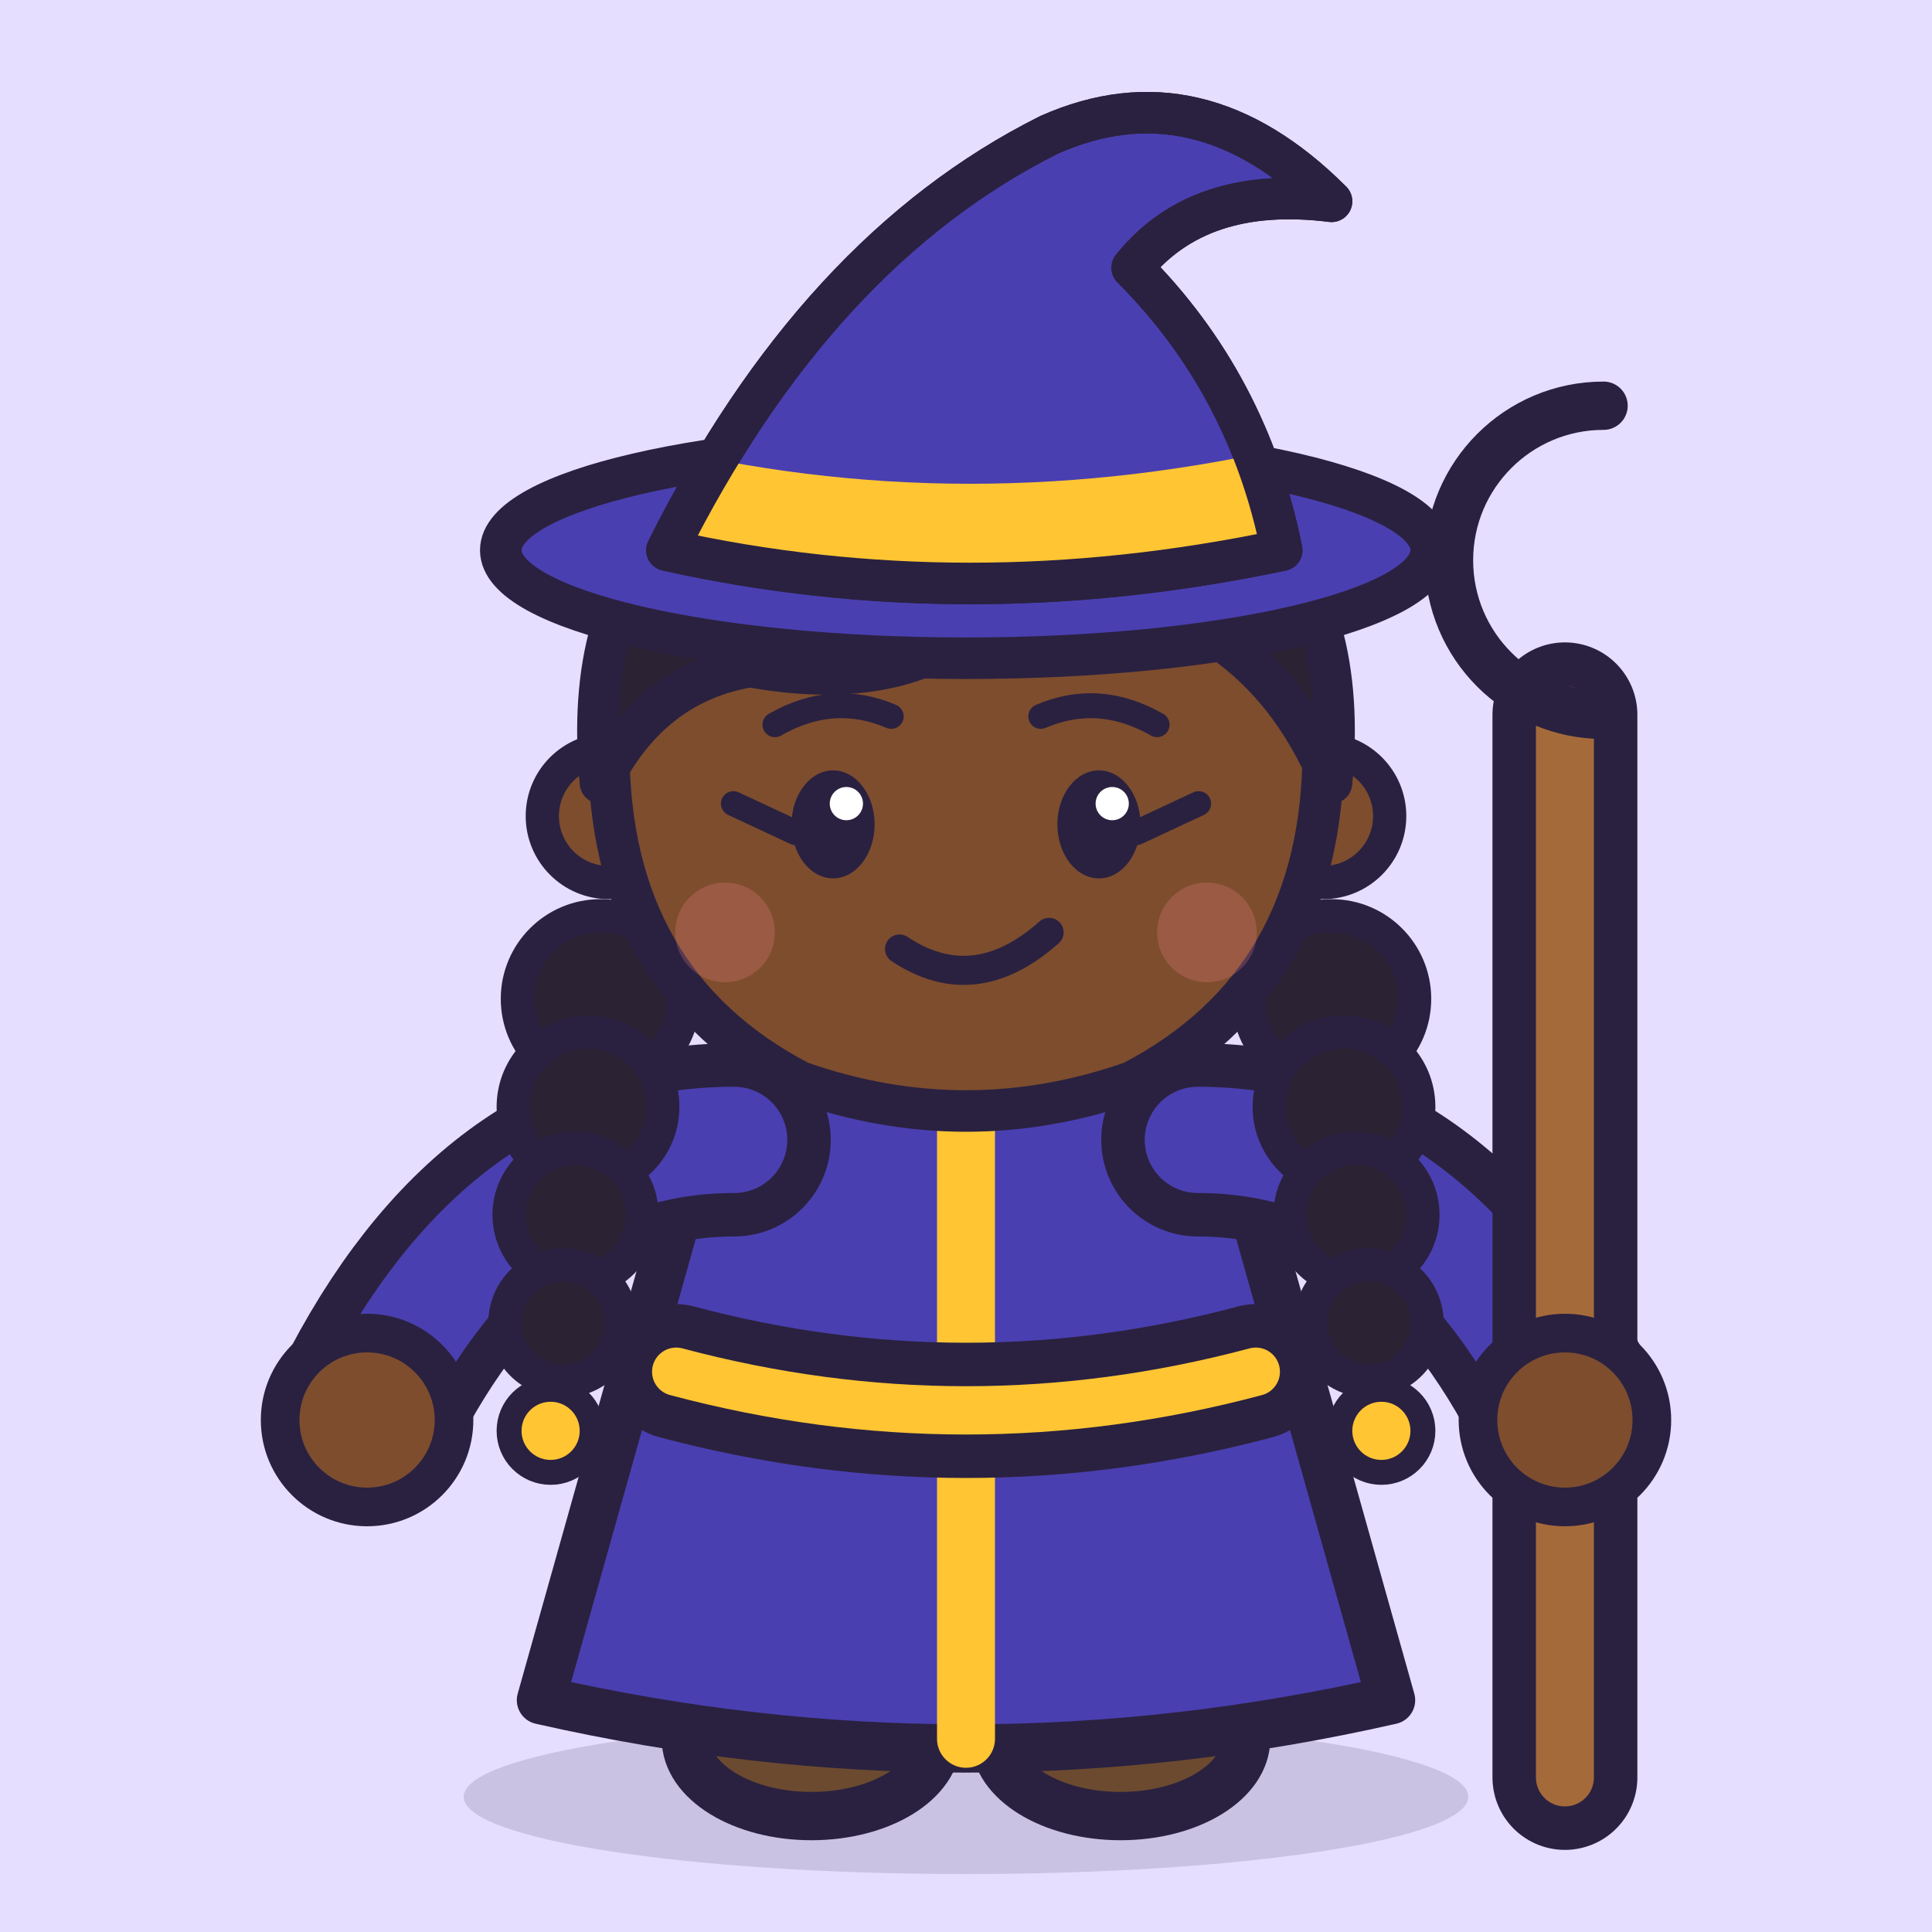
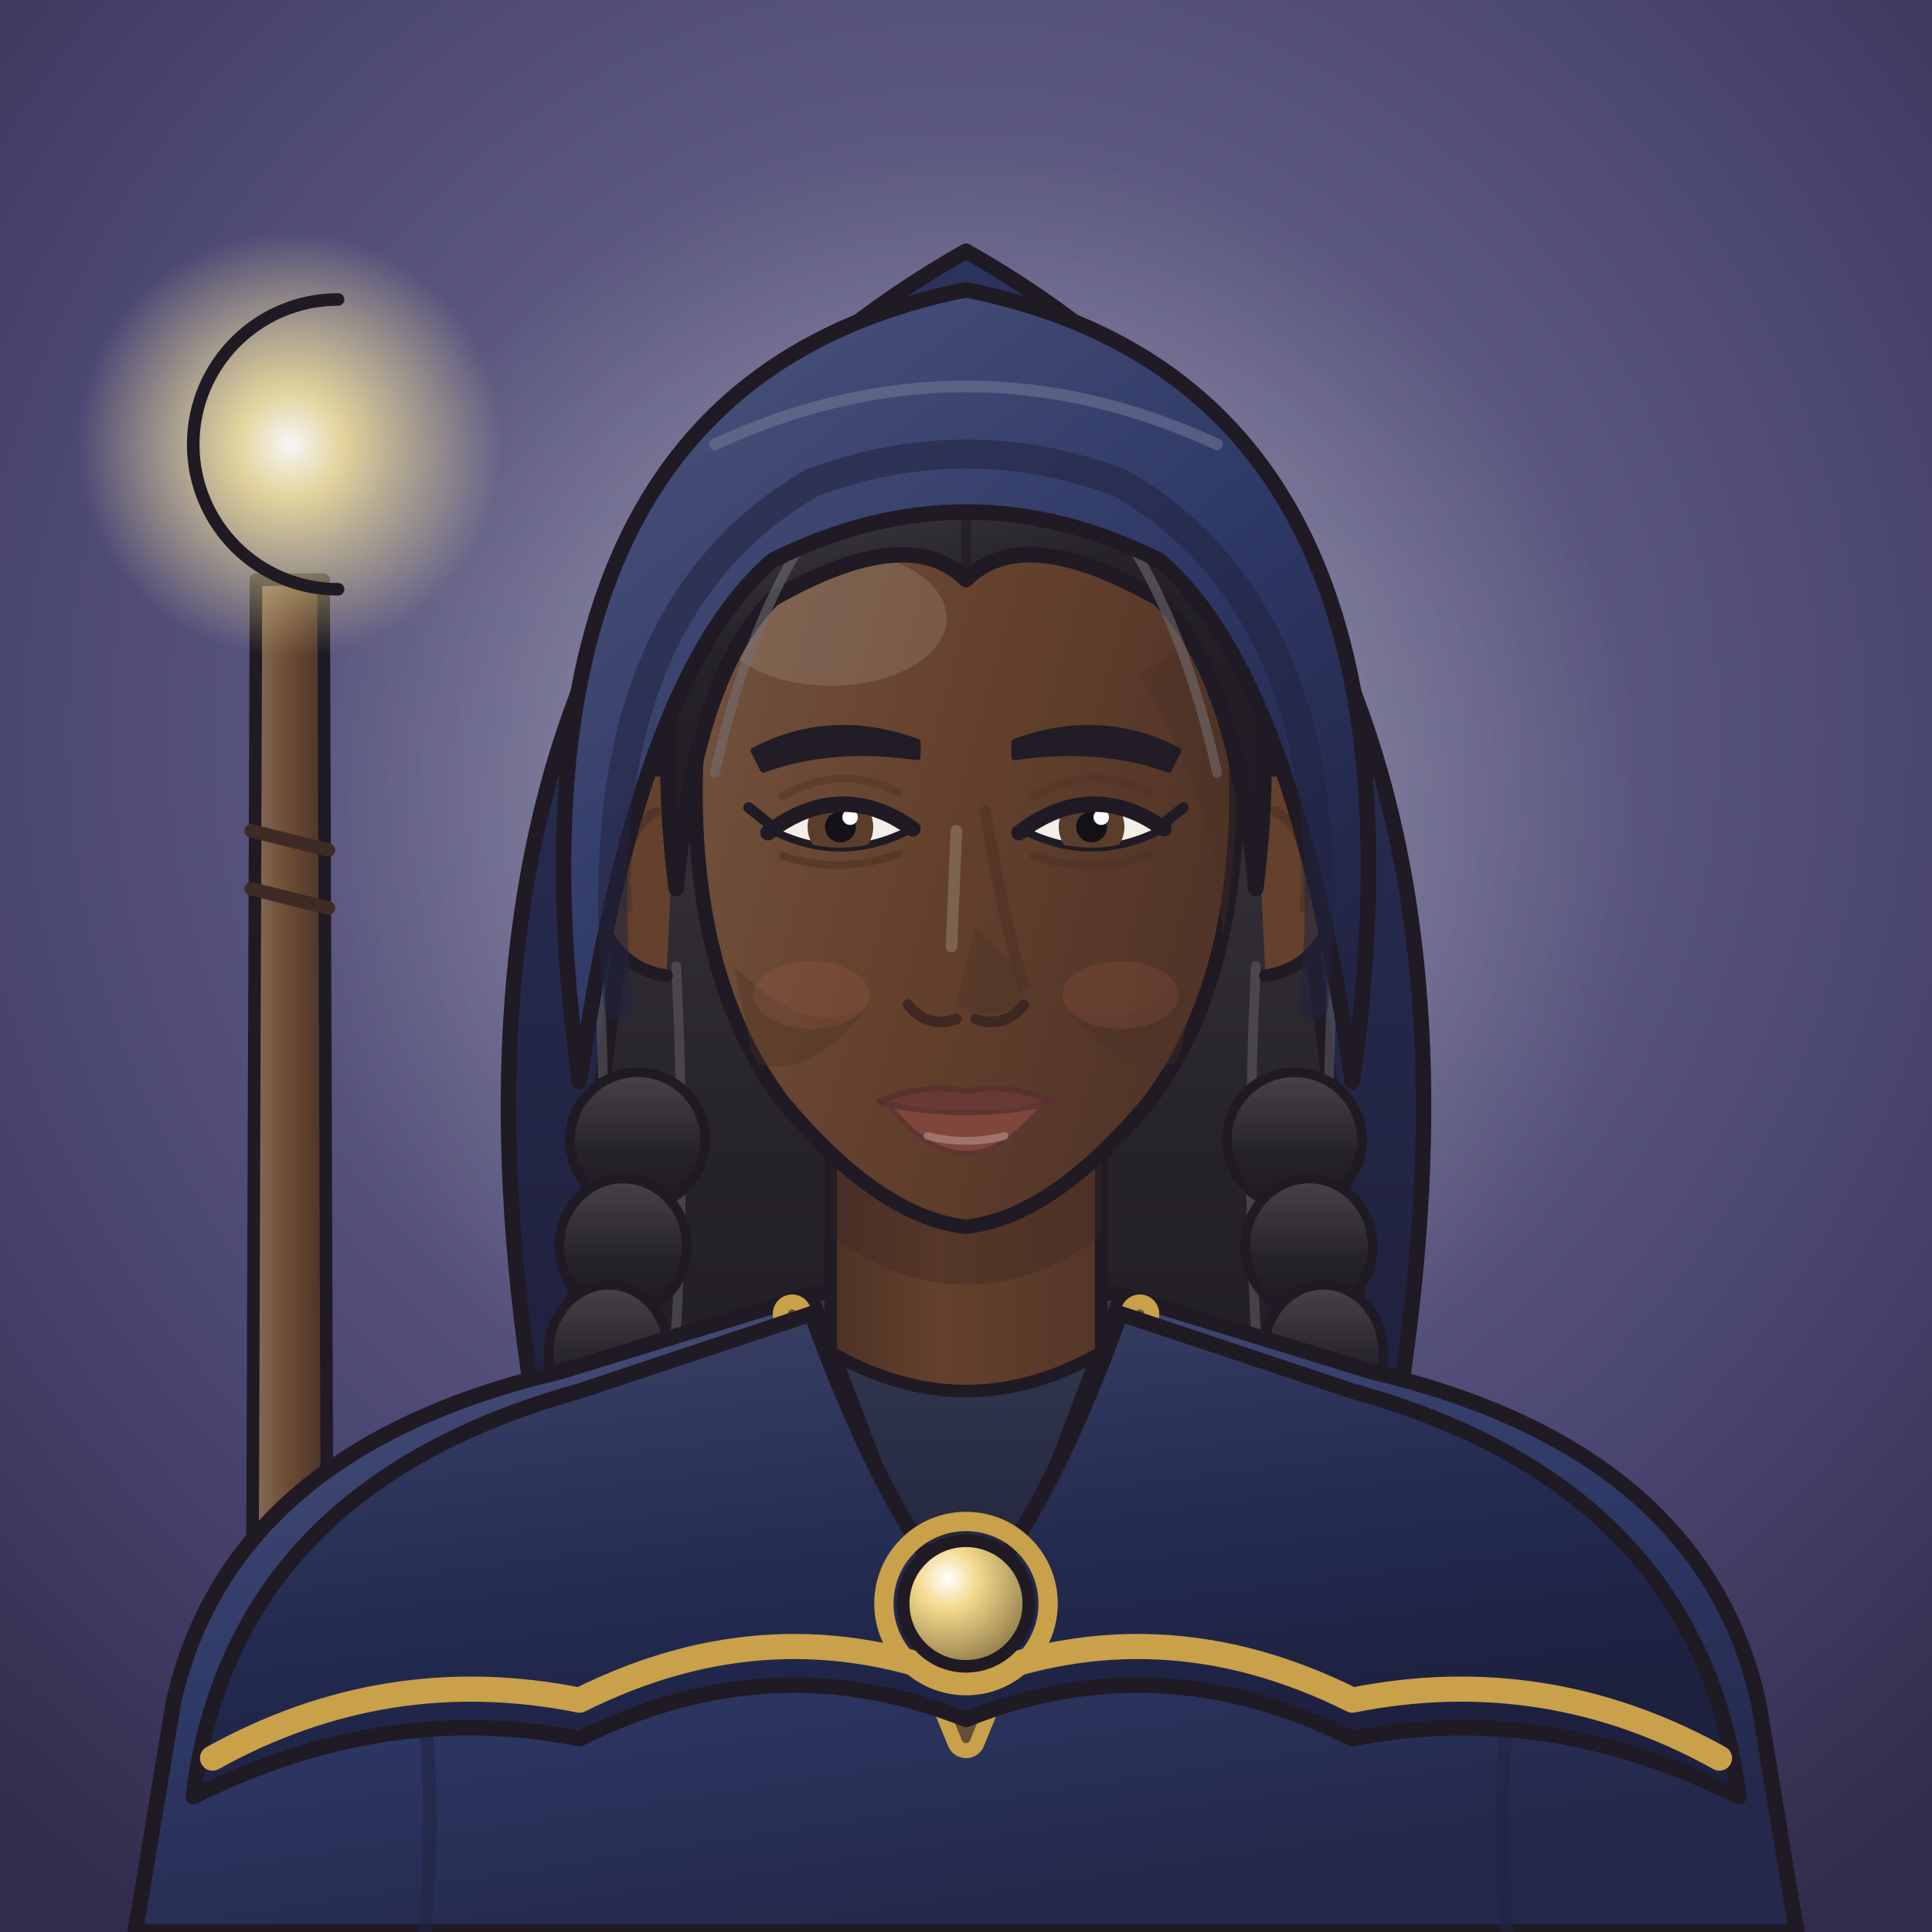
<svg xmlns="http://www.w3.org/2000/svg" viewBox="0 0 200 200" role="img" aria-label="Mage avatar">
-   <rect width="200" height="200" fill="#e6defe" />
-   <ellipse cx="100" cy="186" rx="52" ry="8" fill="#2a2140" opacity=".15" />
-   <g transform="translate(100 112) scale(.86) translate(-100 -122)" />
-   <ellipse cx="84" cy="180" rx="13" ry="8" fill="#6b4a2f" stroke="#2a2140" stroke-width="5" stroke-linejoin="round" stroke-linecap="round" />
-   <g transform="translate(200 0) scale(-1 1)">
-     <ellipse cx="84" cy="180" rx="13" ry="8" fill="#6b4a2f" stroke="#2a2140" stroke-width="5" stroke-linejoin="round" stroke-linecap="round" />
+   <defs>
+     <radialGradient id="magef2g1" cx="0.5" cy="0.38" r="0.75">
+       <stop offset="0" stop-color="#787596" stop-opacity="1" />
+       <stop offset="0.65" stop-color="#4b4773" stop-opacity="1" />
+       <stop offset="1" stop-color="#312c4a" stop-opacity="1" />
+     </radialGradient>
+     <radialGradient id="magef2g2" cx="0.5" cy="0.5" r="0.5">
+       <stop offset="0" stop-color="#ffffff" stop-opacity="0.35" />
+       <stop offset="1" stop-color="#ffffff" stop-opacity="0" />
+     </radialGradient>
+     <linearGradient id="magef2g3" x1="0" y1="0" x2="1" y2="0">
+       <stop offset="0" stop-color="#896e5c" />
+       <stop offset="0.5" stop-color="#6b4a33" />
+       <stop offset="1" stop-color="#473128" />
+     </linearGradient>
+     <radialGradient id="magef2g4" cx="0.5" cy="0.5" r="0.5">
+       <stop offset="0" stop-color="#ffffff" stop-opacity="0.95" />
+       <stop offset="0.25" stop-color="#f2e2a0" stop-opacity="0.9" />
+       <stop offset="1" stop-color="#f2e2a0" stop-opacity="0" />
+     </radialGradient>
+     <linearGradient id="magef2g5" x1="0" y1="0" x2="1" y2="1">
+       <stop offset="0" stop-color="#f2dc9a" />
+       <stop offset="1" stop-color="#8a6a2c" />
+     </linearGradient>
+     <linearGradient id="magef2g6" x1="0" y1="0" x2="1" y2="1">
+       <stop offset="0" stop-color="#fff7d6" />
+       <stop offset="1" stop-color="#f2e2a0" />
+     </linearGradient>
+     <linearGradient id="magef2g7" x1="0" y1="0" x2="0" y2="1">
+       <stop offset="0" stop-color="#2b345e" />
+       <stop offset="1" stop-color="#1f203b" />
+     </linearGradient>
+     <linearGradient id="magef2g8" x1="0" y1="0" x2="0" y2="1">
+       <stop offset="0" stop-color="#474349" />
+       <stop offset="0.6" stop-color="#262229" />
+       <stop offset="1" stop-color="#1f1a23" />
+     </linearGradient>
+     <linearGradient id="magef2g9" x1="0" y1="0" x2="0.4" y2="1">
+       <stop offset="0" stop-color="#475078" />
+       <stop offset="0.6" stop-color="#2e3866" />
+       <stop offset="1" stop-color="#24294b" />
+     </linearGradient>
+     <linearGradient id="magef2g10" x1="0" y1="0" x2="0" y2="1">
+       <stop offset="0" stop-color="#343a53" />
+       <stop offset="1" stop-color="#1a1d34" />
+     </linearGradient>
+     <linearGradient id="magef2g11" x1="0" y1="0" x2="0.4" y2="1">
+       <stop offset="0" stop-color="#3d4467" />
+       <stop offset="0.6" stop-color="#232b52" />
+       <stop offset="1" stop-color="#1d203e" />
+     </linearGradient>
+     <radialGradient id="magef2g12" cx="0.35" cy="0.3" r="0.7">
+       <stop offset="0" stop-color="#ffffff" stop-opacity="1" />
+       <stop offset="0.35" stop-color="#f3d98d" stop-opacity="1" />
+       <stop offset="1" stop-color="#97824d" stop-opacity="1" />
+     </radialGradient>
+     <linearGradient id="magef2g13" x1="0" y1="0" x2="1" y2="0">
+       <stop offset="0" stop-color="#4d3226" />
+       <stop offset="0.4" stop-color="#64412c" />
+       <stop offset="1" stop-color="#543628" />
+     </linearGradient>
+     <linearGradient id="magef2g14" x1="0" y1="0" x2="1" y2="0.4">
+       <stop offset="0" stop-color="#745441" />
+       <stop offset="0.55" stop-color="#64412c" />
+       <stop offset="1" stop-color="#523528" />
+     </linearGradient>
+     <clipPath id="magef2c15">
+       <path d="M72 82Q72 49 100 47Q128 49 128 82Q128 102 119 114Q109 126 100 127Q91 126 81 114Q72 102 72 82Z" />
+     </clipPath>
+     <clipPath id="magef2c16">
+       <path d="M80 86Q87 81 94 86Q87 89.5 80 86Z" />
+     </clipPath>
+     <clipPath id="magef2c17">
+       <path d="M106 86Q113 81 120 86Q113 89.5 106 86Z" />
+     </clipPath>
+     <linearGradient id="magef2g18" x1="0" y1="0" x2="0.3" y2="1">
+       <stop offset="0" stop-color="#514e54" />
+       <stop offset="0.5" stop-color="#262229" />
+       <stop offset="1" stop-color="#201b24" />
+     </linearGradient>
+     <linearGradient id="magef2g19" x1="0" y1="0" x2="0.8" y2="1">
+       <stop offset="0" stop-color="#4d567d" />
+       <stop offset="0.6" stop-color="#2e3866" />
+       <stop offset="1" stop-color="#212443" />
+     </linearGradient>
+   </defs>
+   <rect width="200" height="200" fill="url(#magef2g1)" />
+   <circle cx="100" cy="86" r="70" fill="url(#magef2g2)" />
+   <g>
+     <path d="M26.5 60L33.5 60L34 200L26 200Z" fill="url(#magef2g3)" stroke="#1f1a24" stroke-width="1.3" stroke-linejoin="round" stroke-linecap="round" />
+     <path d="M26 86L34 88" fill="none" stroke="#3e2b26" stroke-width="1.4" stroke-linecap="round" stroke-linejoin="round" opacity="1" />
+     <path d="M26 92L34 94" fill="none" stroke="#3e2b26" stroke-width="1.4" stroke-linecap="round" stroke-linejoin="round" opacity="1" />
+     <circle cx="30" cy="46" r="22" fill="url(#magef2g4)" />
+     <path d="M35 31A15 15 0 1 0 35 61A11 11 0 1 1 35 31Z" fill="url(#magef2g6)" stroke="#1f1a24" stroke-width="1.3" stroke-linejoin="round" stroke-linecap="round" />
  </g>
-   <path d="M74 112Q100 102 126 112L144 176Q100 186 56 176Z" fill="#4a3fb0" stroke="#2a2140" stroke-width="5" stroke-linejoin="round" stroke-linecap="round" />
-   <path d="M100 110V180" fill="none" stroke="#ffc533" stroke-width="6" stroke-linecap="round" stroke-linejoin="round" />
-   <path d="M70 142Q100 150 130 142" fill="none" stroke="#2a2140" stroke-width="14" stroke-linecap="round" stroke-linejoin="round" />
-   <path d="M70 142Q100 150 130 142" fill="none" stroke="#ffc533" stroke-width="5" stroke-linecap="round" stroke-linejoin="round" />
-   <path d="M76 118Q52 118 38 146" fill="none" stroke="#2a2140" stroke-width="20" stroke-linecap="round" stroke-linejoin="round" />
-   <path d="M76 118Q52 118 38 146" fill="none" stroke="#4a3fb0" stroke-width="11" stroke-linecap="round" stroke-linejoin="round" />
-   <circle cx="38" cy="147" r="9" fill="#7d4d2e" stroke="#2a2140" stroke-width="4" stroke-linejoin="round" stroke-linecap="round" />
-   <path d="M124 118Q148 118 162 146" fill="none" stroke="#2a2140" stroke-width="20" stroke-linecap="round" stroke-linejoin="round" />
-   <path d="M124 118Q148 118 162 146" fill="none" stroke="#4a3fb0" stroke-width="11" stroke-linecap="round" stroke-linejoin="round" />
-   <path d="M162 74V184" fill="none" stroke="#2a2140" stroke-width="15" stroke-linecap="round" stroke-linejoin="round" />
-   <path d="M162 74V184" fill="none" stroke="#a56a3a" stroke-width="6" stroke-linecap="round" stroke-linejoin="round" />
-   <path d="M166 42A16 16 0 1 0 166 74A12 12 0 1 1 166 42Z" fill="#ffe38a" stroke="#2a2140" stroke-width="5" stroke-linejoin="round" stroke-linecap="round" />
-   <circle cx="162" cy="147" r="9" fill="#7d4d2e" stroke="#2a2140" stroke-width="4" stroke-linejoin="round" stroke-linecap="round" />
-   <g transform="translate(100 112) scale(.86) translate(-100 -122)">
-     <circle cx="56.0" cy="112" r="10" fill="#2b2233" stroke="#2a2140" stroke-width="4" stroke-linejoin="round" stroke-linecap="round" />
-     <circle cx="54.5" cy="125" r="9" fill="#2b2233" stroke="#2a2140" stroke-width="4" stroke-linejoin="round" stroke-linecap="round" />
-     <circle cx="53.0" cy="138" r="8" fill="#2b2233" stroke="#2a2140" stroke-width="4" stroke-linejoin="round" stroke-linecap="round" />
-     <circle cx="51.5" cy="151" r="7" fill="#2b2233" stroke="#2a2140" stroke-width="4" stroke-linejoin="round" stroke-linecap="round" />
-     <circle cx="50" cy="164" r="5" fill="#ffc533" stroke="#2a2140" stroke-width="3" stroke-linejoin="round" stroke-linecap="round" />
-     <g transform="translate(200 0) scale(-1 1)">
-       <circle cx="56.0" cy="112" r="10" fill="#2b2233" stroke="#2a2140" stroke-width="4" stroke-linejoin="round" stroke-linecap="round" />
-       <circle cx="54.5" cy="125" r="9" fill="#2b2233" stroke="#2a2140" stroke-width="4" stroke-linejoin="round" stroke-linecap="round" />
-       <circle cx="53.0" cy="138" r="8" fill="#2b2233" stroke="#2a2140" stroke-width="4" stroke-linejoin="round" stroke-linecap="round" />
-       <circle cx="51.5" cy="151" r="7" fill="#2b2233" stroke="#2a2140" stroke-width="4" stroke-linejoin="round" stroke-linecap="round" />
-       <circle cx="50" cy="164" r="5" fill="#ffc533" stroke="#2a2140" stroke-width="3" stroke-linejoin="round" stroke-linecap="round" />
-     </g>
-     <circle cx="57" cy="90" r="8" fill="#7d4d2e" stroke="#2a2140" stroke-width="4" stroke-linejoin="round" stroke-linecap="round" />
-     <circle cx="143" cy="90" r="8" fill="#7d4d2e" stroke="#2a2140" stroke-width="4" stroke-linejoin="round" stroke-linecap="round" />
-     <path d="M57 82Q57 46 100 46Q143 46 143 82Q143 110 120 122Q100 129 80 122Q57 110 57 82Z" fill="#7d4d2e" stroke="#2a2140" stroke-width="5" stroke-linejoin="round" stroke-linecap="round" />
-     <circle cx="71" cy="104" r="6" fill="#ff8a8d" opacity=".22" />
-     <circle cx="129" cy="104" r="6" fill="#ff8a8d" opacity=".22" />
-     <ellipse cx="84" cy="91" rx="5" ry="6.5" fill="#2a2140" />
-     <circle cx="85.6" cy="88.5" r="2" fill="#fff" />
-     <ellipse cx="116" cy="91" rx="5" ry="6.5" fill="#2a2140" />
-     <circle cx="117.6" cy="88.5" r="2" fill="#fff" />
-     <path d="M77 79Q84 75 91 78M109 78Q116 75 123 79" fill="none" stroke="#2a2140" stroke-width="3" stroke-linecap="round" stroke-linejoin="round" />
-     <path d="M92 106Q101 112 110 104" fill="none" stroke="#2a2140" stroke-width="3.5" stroke-linecap="round" stroke-linejoin="round" />
-     <path d="M79.5 92L72 88.5M120.5 92L128 88.5" fill="none" stroke="#2a2140" stroke-width="3" stroke-linecap="round" stroke-linejoin="round" />
-     <path d="M56 86Q52 44 100 44Q148 44 144 86Q134 62 106 62Q96 76 74 72Q62 74 56 86Z" fill="#2b2233" stroke="#2a2140" stroke-width="5" stroke-linejoin="round" stroke-linecap="round" />
-     <ellipse cx="100" cy="58" rx="56" ry="13" fill="#4a3fb0" stroke="#2a2140" stroke-width="5" stroke-linejoin="round" stroke-linecap="round" />
-     <clipPath id="h5">
-       <path d="M64 58Q82 22 110 8Q128 0 144 16Q128 14 120 24Q134 38 138 58Q100 66 64 58Z" />
-     </clipPath>
-     <path d="M64 58Q82 22 110 8Q128 0 144 16Q128 14 120 24Q134 38 138 58Q100 66 64 58Z" fill="#4a3fb0" stroke="#2a2140" stroke-width="5" stroke-linejoin="round" stroke-linecap="round" />
-     <g clip-path="url(#h5)">
-       <path d="M60 50Q100 60 142 50" fill="none" stroke="#ffc533" stroke-width="10" stroke-linecap="round" stroke-linejoin="round" />
-     </g>
-     <path d="M64 58Q82 22 110 8Q128 0 144 16Q128 14 120 24Q134 38 138 58Q100 66 64 58Z" fill="none" stroke="none" stroke-width="0" stroke-linecap="round" stroke-linejoin="round" />
-     <path d="M64 58Q82 22 110 8Q128 0 144 16Q128 14 120 24Q134 38 138 58Q100 66 64 58Z" fill="none" stroke="#2a2140" stroke-width="5" stroke-linejoin="round" />
+   <path d="M56 150Q40 60 100 26Q160 60 144 150Z" fill="url(#magef2g7)" stroke="#1f1a24" stroke-width="1.6" stroke-linejoin="round" stroke-linecap="round" />
+   <path d="M66 84Q60 40 100 36Q140 40 134 84L146 176Q124 184 116 150L84 150Q76 184 54 176Z" fill="url(#magef2g8)" stroke="#1f1a24" stroke-width="1.6" stroke-linejoin="round" stroke-linecap="round" />
+   <path d="M62 100Q64 140 58 170" fill="none" stroke="#676469" stroke-width="1" stroke-linecap="round" stroke-linejoin="round" opacity="0.5" />
+   <path d="M70 100Q72 140 66 170" fill="none" stroke="#676469" stroke-width="1" stroke-linecap="round" stroke-linejoin="round" opacity="0.5" />
+   <path d="M130 100Q128 140 134 170" fill="none" stroke="#676469" stroke-width="1" stroke-linecap="round" stroke-linejoin="round" opacity="0.5" />
+   <path d="M138 100Q136 140 142 170" fill="none" stroke="#676469" stroke-width="1" stroke-linecap="round" stroke-linejoin="round" opacity="0.5" />
+   <ellipse cx="66.0" cy="118" rx="7.0" ry="7" fill="url(#magef2g8)" stroke="#1f1a24" stroke-width="1" />
+   <ellipse cx="64.5" cy="129" rx="6.6" ry="7" fill="url(#magef2g8)" stroke="#1f1a24" stroke-width="1" />
+   <ellipse cx="63.0" cy="140" rx="6.2" ry="7" fill="url(#magef2g8)" stroke="#1f1a24" stroke-width="1" />
+   <ellipse cx="61.5" cy="151" rx="5.8" ry="7" fill="url(#magef2g8)" stroke="#1f1a24" stroke-width="1" />
+   <ellipse cx="60.0" cy="162" rx="5.4" ry="7" fill="url(#magef2g8)" stroke="#1f1a24" stroke-width="1" />
+   <ellipse cx="58.5" cy="173" rx="5.0" ry="7" fill="url(#magef2g8)" stroke="#1f1a24" stroke-width="1" />
+   <ellipse cx="134.0" cy="118" rx="7.0" ry="7" fill="url(#magef2g8)" stroke="#1f1a24" stroke-width="1" />
+   <ellipse cx="135.5" cy="129" rx="6.6" ry="7" fill="url(#magef2g8)" stroke="#1f1a24" stroke-width="1" />
+   <ellipse cx="137.0" cy="140" rx="6.2" ry="7" fill="url(#magef2g8)" stroke="#1f1a24" stroke-width="1" />
+   <ellipse cx="138.5" cy="151" rx="5.8" ry="7" fill="url(#magef2g8)" stroke="#1f1a24" stroke-width="1" />
+   <ellipse cx="140.0" cy="162" rx="5.4" ry="7" fill="url(#magef2g8)" stroke="#1f1a24" stroke-width="1" />
+   <ellipse cx="141.5" cy="173" rx="5.0" ry="7" fill="url(#magef2g8)" stroke="#1f1a24" stroke-width="1" />
+   <path d="M14 200L18 176Q24 150 58 142L84 134H116L142 142Q176 150 182 176L186 200Z" fill="url(#magef2g9)" stroke="#1f1a24" stroke-width="1.6" stroke-linejoin="round" stroke-linecap="round" />
+   <path d="M84 134L100 176L116 134Z" fill="url(#magef2g10)" stroke="#1f1a24" stroke-width="1.3" stroke-linejoin="round" stroke-linecap="round" />
+   <path d="M82 136L100 180L118 136" fill="none" stroke="#c9a14a" stroke-width="4" stroke-linecap="round" stroke-linejoin="round" opacity="1" />
+   <path d="M82 136L100 180L118 136" fill="none" stroke="#1f1a24" stroke-width="0.9" stroke-linecap="round" stroke-linejoin="round" opacity="0.6" />
+   <circle cx="86.5" cy="147.0" r="1.1" fill="#e4d0a4" />
+   <circle cx="113.5" cy="147.0" r="1.1" fill="#e4d0a4" />
+   <circle cx="91.0" cy="158.0" r="1.1" fill="#e4d0a4" />
+   <circle cx="109.0" cy="158.0" r="1.1" fill="#e4d0a4" />
+   <circle cx="95.5" cy="169.0" r="1.1" fill="#e4d0a4" />
+   <circle cx="104.5" cy="169.0" r="1.1" fill="#e4d0a4" />
+   <path d="M40 160Q46 176 44 200M160 160Q154 176 156 200" fill="none" stroke="#212443" stroke-width="1.4" stroke-linecap="round" stroke-linejoin="round" opacity="0.6" />
+   <path d="M20 186Q24 154 60 144L84 136Q92 158 100 166Q108 158 116 136L140 144Q176 154 180 186Q160 176 140 180Q120 170 100 178Q80 170 60 180Q40 176 20 186Z" fill="url(#magef2g11)" stroke="#1f1a24" stroke-width="1.6" stroke-linejoin="round" stroke-linecap="round" />
+   <path d="M22 182Q40 172 60 176Q80 166 100 174Q120 166 140 176Q160 172 178 182" fill="none" stroke="#c9a14a" stroke-width="2.6" stroke-linecap="round" stroke-linejoin="round" opacity="1" />
+   <circle cx="100" cy="166" r="6.5" fill="url(#magef2g12)" stroke="#1f1a24" stroke-width="1.3" />
+   <circle cx="100" cy="166" r="8.5" fill="none" stroke="#c9a14a" stroke-width="2" />
+   <path d="M86 112L86 140Q100 148 114 140L114 112Z" fill="url(#magef2g13)" stroke="#1f1a24" stroke-width="1.3" stroke-linejoin="round" stroke-linecap="round" />
+   <path d="M86 118Q100 134 114 118L114 128Q100 138 86 128Z" fill="#3b2622" opacity="0.35" />
+   <path d="M70 80Q61 78 61 90Q62 100 69 101" fill="#64412c" stroke="#1f1a24" stroke-width="1.3" stroke-linejoin="round" stroke-linecap="round" />
+   <path d="M68 84Q64 86 65 94" fill="none" stroke="#4d3226" stroke-width="1" stroke-linecap="round" stroke-linejoin="round" opacity="0.7" />
+   <path d="M130 80Q139 78 139 90Q138 100 131 101" fill="#64412c" stroke="#1f1a24" stroke-width="1.3" stroke-linejoin="round" stroke-linecap="round" />
+   <path d="M132 84Q136 86 135 94" fill="none" stroke="#4d3226" stroke-width="1" stroke-linecap="round" stroke-linejoin="round" opacity="0.7" />
+   <path d="M72 82Q72 49 100 47Q128 49 128 82Q128 102 119 114Q109 126 100 127Q91 126 81 114Q72 102 72 82Z" fill="url(#magef2g14)" stroke="#1f1a24" stroke-width="1.5" stroke-linejoin="round" stroke-linecap="round" />
+   <g clip-path="url(#magef2c15)">
+     <path d="M118 70Q134 96 120 124L132 124L132 60Z" fill="#472e25" opacity="0.35" />
+     <path d="M76 100Q84 108 90 104Q84 112 78 110Z" fill="#4b3126" opacity="0.35" />
+     <path d="M124 100Q116 108 110 104Q116 112 122 110Z" fill="#4b3126" opacity="0.35" />
+     <ellipse cx="86" cy="64" rx="12" ry="7" fill="#ffffff" opacity=".12" />
+     <ellipse cx="84" cy="103" rx="6" ry="3.5" fill="#e07a6a" opacity=".12" />
+     <ellipse cx="116" cy="103" rx="6" ry="3.5" fill="#e07a6a" opacity=".12" />
  </g>
+   <path d="M80 86Q87 81 94 86Q87 89.5 80 86Z" fill="#f3efe8" stroke="#1f1a24" stroke-width="0.8" stroke-linejoin="round" stroke-linecap="round" />
+   <g clip-path="url(#magef2c16)">
+     <circle cx="87" cy="85.6" r="3.4" fill="#5a3e2b" />
+     <circle cx="87" cy="85.6" r="1.6" fill="#141018" />
+     <circle cx="88" cy="84.6" r=".8" fill="#ffffff" />
+   </g>
+   <path d="M79.5 86.2Q87 80.5 94.5 85.8" fill="none" stroke="#1f1a24" stroke-width="1.6" stroke-linecap="round" stroke-linejoin="round" opacity="1" />
+   <path d="M81 88.6Q87 90.6 93 88.4" fill="none" stroke="#4d3226" stroke-width="0.8" stroke-linecap="round" stroke-linejoin="round" opacity="0.6" />
+   <path d="M81 82.4Q87 79 93 82" fill="none" stroke="#4d3226" stroke-width="0.8" stroke-linecap="round" stroke-linejoin="round" opacity="0.45" />
+   <path d="M80 85.6L77.5 83.6" fill="none" stroke="#1f1a24" stroke-width="1.1" stroke-linecap="round" stroke-linejoin="round" opacity="1" />
+   <path d="M106 86Q113 81 120 86Q113 89.5 106 86Z" fill="#f3efe8" stroke="#1f1a24" stroke-width="0.8" stroke-linejoin="round" stroke-linecap="round" />
+   <g clip-path="url(#magef2c17)">
+     <circle cx="113" cy="85.6" r="3.4" fill="#5a3e2b" />
+     <circle cx="113" cy="85.6" r="1.6" fill="#141018" />
+     <circle cx="114" cy="84.6" r=".8" fill="#ffffff" />
+   </g>
+   <path d="M105.5 86.2Q113 80.5 120.5 85.8" fill="none" stroke="#1f1a24" stroke-width="1.6" stroke-linecap="round" stroke-linejoin="round" opacity="1" />
+   <path d="M107 88.6Q113 90.6 119 88.4" fill="none" stroke="#4d3226" stroke-width="0.8" stroke-linecap="round" stroke-linejoin="round" opacity="0.6" />
+   <path d="M107 82.4Q113 79 119 82" fill="none" stroke="#4d3226" stroke-width="0.8" stroke-linecap="round" stroke-linejoin="round" opacity="0.45" />
+   <path d="M120 85.6L122.5 83.6" fill="none" stroke="#1f1a24" stroke-width="1.1" stroke-linecap="round" stroke-linejoin="round" opacity="1" />
+   <path d="M78 77.7Q86 73.5 95 76.8L95 78.4Q86 77.1 79 79.7Z" fill="#211c25" stroke="#211c25" stroke-width="0.6" stroke-linejoin="round" stroke-linecap="round" />
+   <path d="M122 77.7Q114 73.5 105 76.8L105 78.4Q114 77.1 121 79.7Z" fill="#211c25" stroke="#211c25" stroke-width="0.6" stroke-linejoin="round" stroke-linecap="round" />
+   <path d="M102 84Q104 96 106 102" fill="none" stroke="#4d3226" stroke-width="1.2" stroke-linecap="round" stroke-linejoin="round" opacity="0.55" />
+   <path d="M101 96Q106 100 106 104Q102 106 99 104Z" fill="#472e25" opacity="0.3" />
+   <path d="M94 104Q96 106.5 99 105.5M106 104Q104 106.5 101 105.5" fill="none" stroke="#3b2622" stroke-width="1.1" stroke-linecap="round" stroke-linejoin="round" opacity="0.9" />
+   <path d="M99 86L98.5 98" fill="none" stroke="#ffffff" stroke-width="1.2" stroke-linecap="round" stroke-linejoin="round" opacity="0.18" />
+   <path d="M91 114Q96 112 100 113Q104 112 109 114Q104 115.6 100 115.4Q96 115.6 91 114Z" fill="#693a35" stroke="#59322f" stroke-width="0.6" stroke-linejoin="round" stroke-linecap="round" />
+   <path d="M92 114.4Q100 116 108 114.4Q104 119.4 100 119.4Q96 119.4 92 114.4Z" fill="#7f463c" stroke="#5e3531" stroke-width="0.5" stroke-linejoin="round" stroke-linecap="round" />
+   <path d="M96 117.6Q100 118.6 104 117.6" fill="none" stroke="#ffffff" stroke-width="0.8" stroke-linecap="round" stroke-linejoin="round" opacity="0.25" />
+   <path d="M70 92Q64 44 100 41Q136 44 130 92Q128 70 120 62Q106 54 100 60Q94 54 80 62Q72 70 70 92Z" fill="url(#magef2g18)" stroke="#1f1a24" stroke-width="1.6" stroke-linejoin="round" stroke-linecap="round" />
+   <path d="M100 44L100 60" fill="none" stroke="#1e1922" stroke-width="1" stroke-linecap="round" stroke-linejoin="round" opacity="0.6" />
+   <path d="M86 52Q78 62 74 80M114 52Q122 62 126 80" fill="none" stroke="#726f74" stroke-width="1" stroke-linecap="round" stroke-linejoin="round" opacity="0.55" />
+   <path d="M60 112Q50 40 100 30Q150 40 140 112Q134 70 120 58Q100 48 80 58Q66 70 60 112Z" fill="url(#magef2g19)" stroke="#1f1a24" stroke-width="1.6" stroke-linejoin="round" stroke-linecap="round" />
+   <path d="M64 104Q60 64 84 50Q100 44 116 50Q140 64 136 104" fill="none" stroke="#20223f" stroke-width="3" stroke-linecap="round" stroke-linejoin="round" opacity="0.55" />
+   <path d="M74 46Q100 34 126 46" fill="none" stroke="#777e9c" stroke-width="1.2" stroke-linecap="round" stroke-linejoin="round" opacity="0.5" />
</svg>
